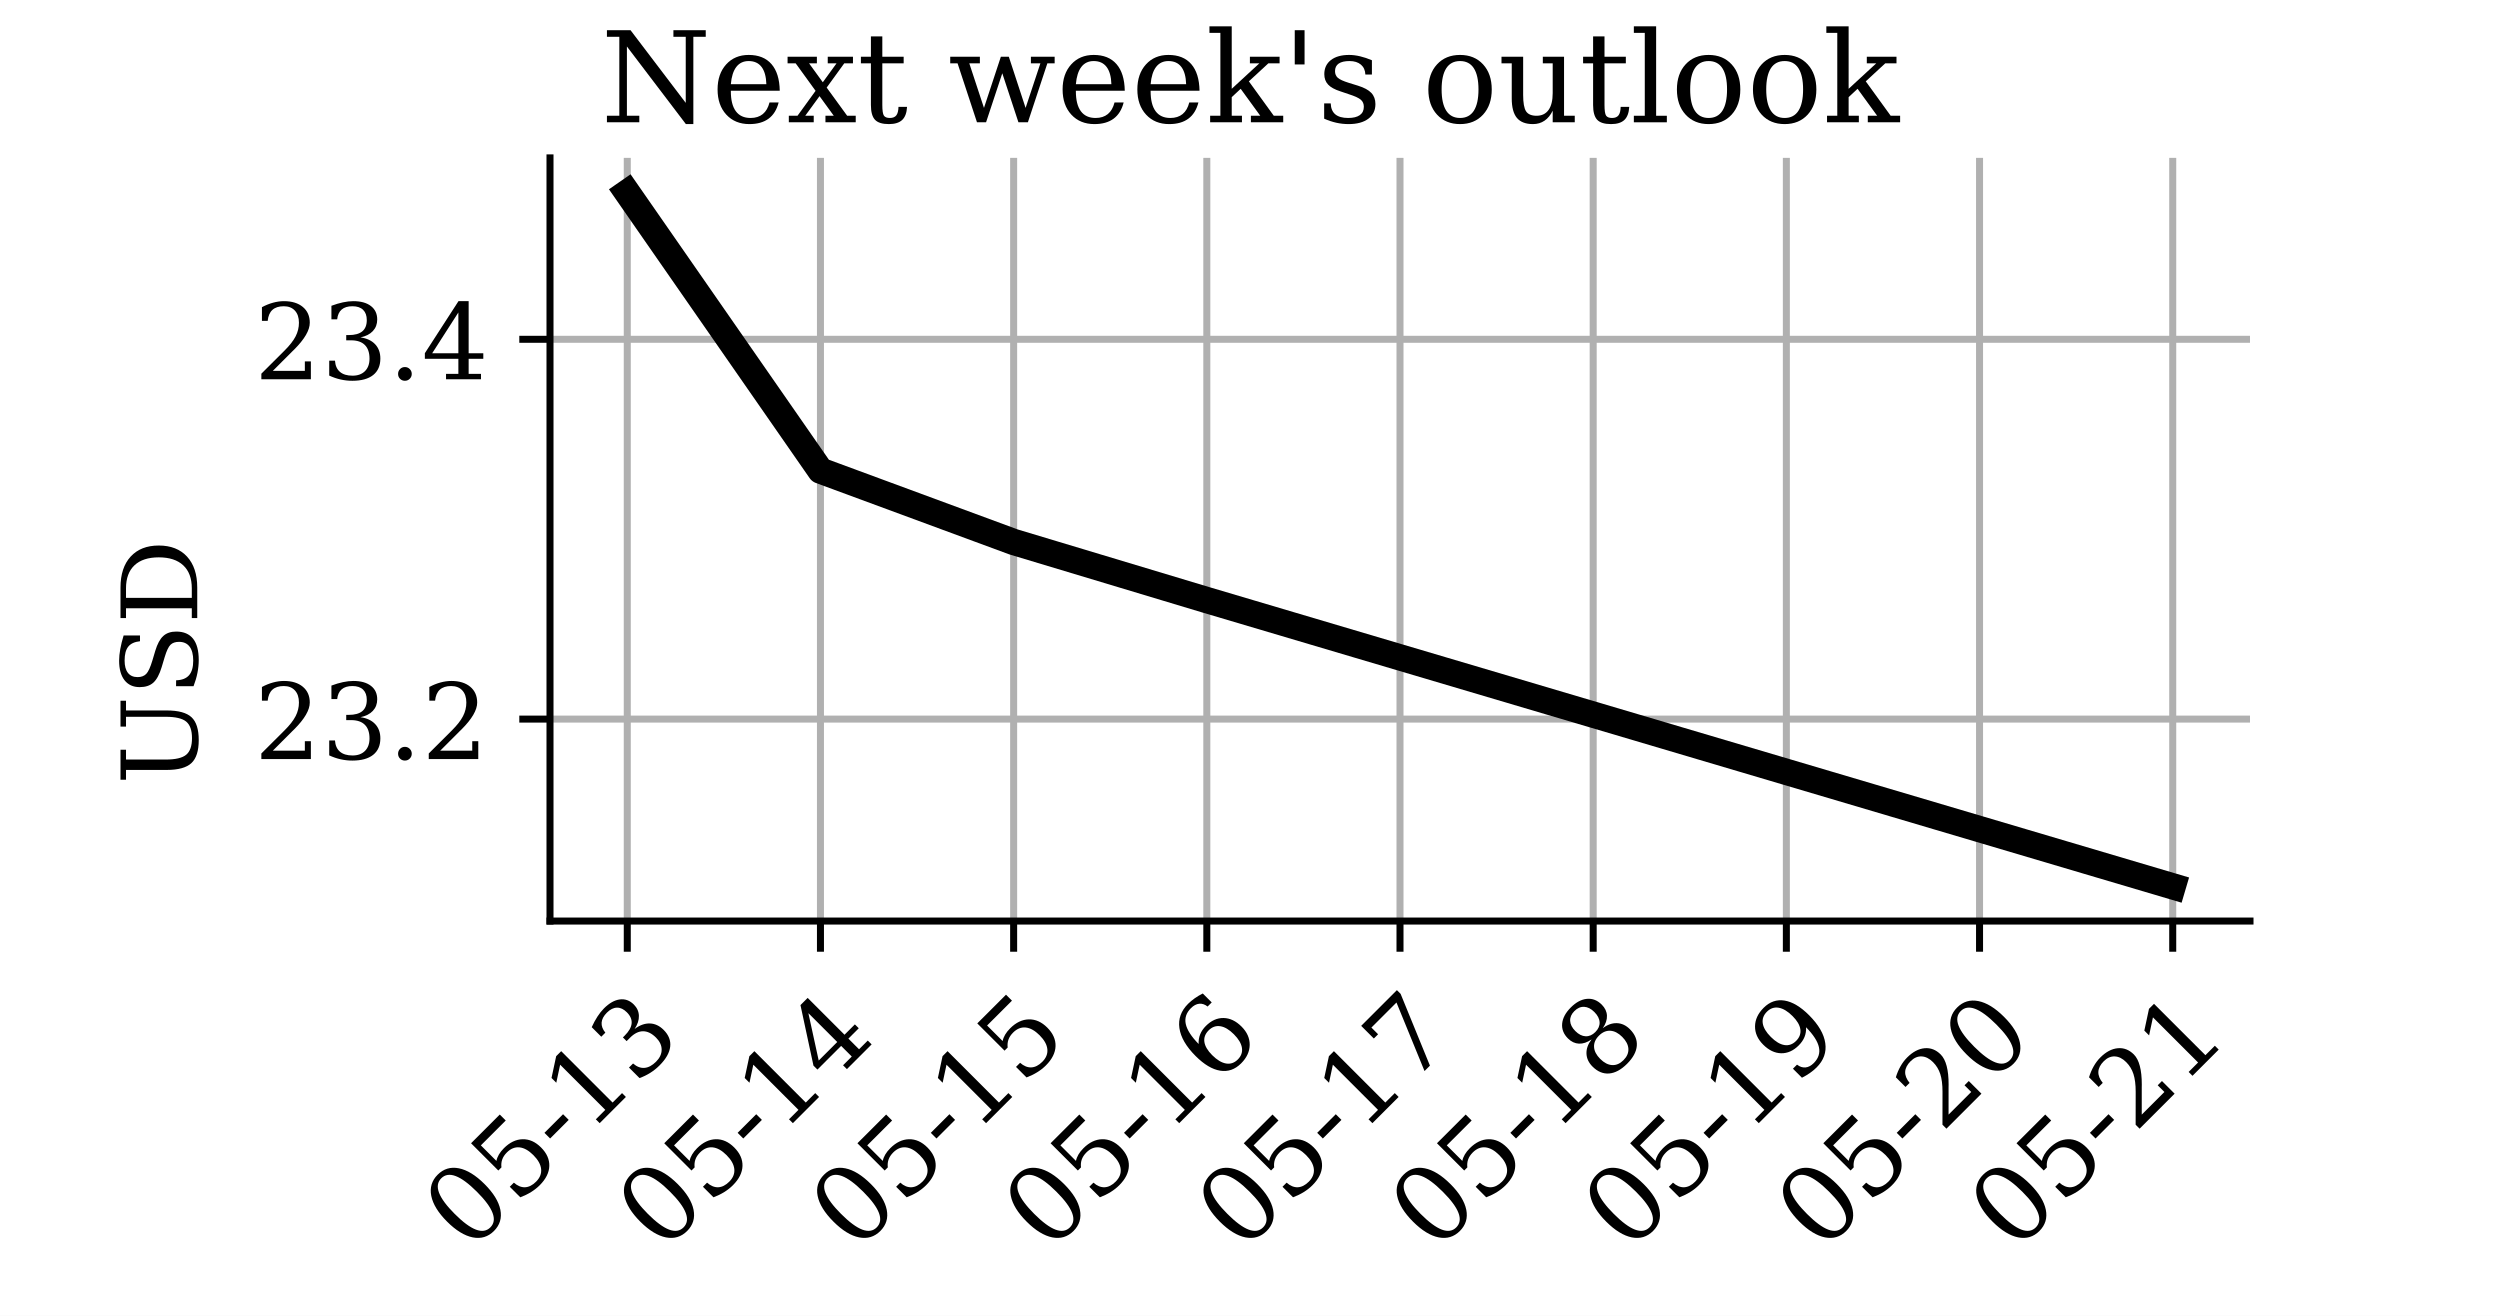
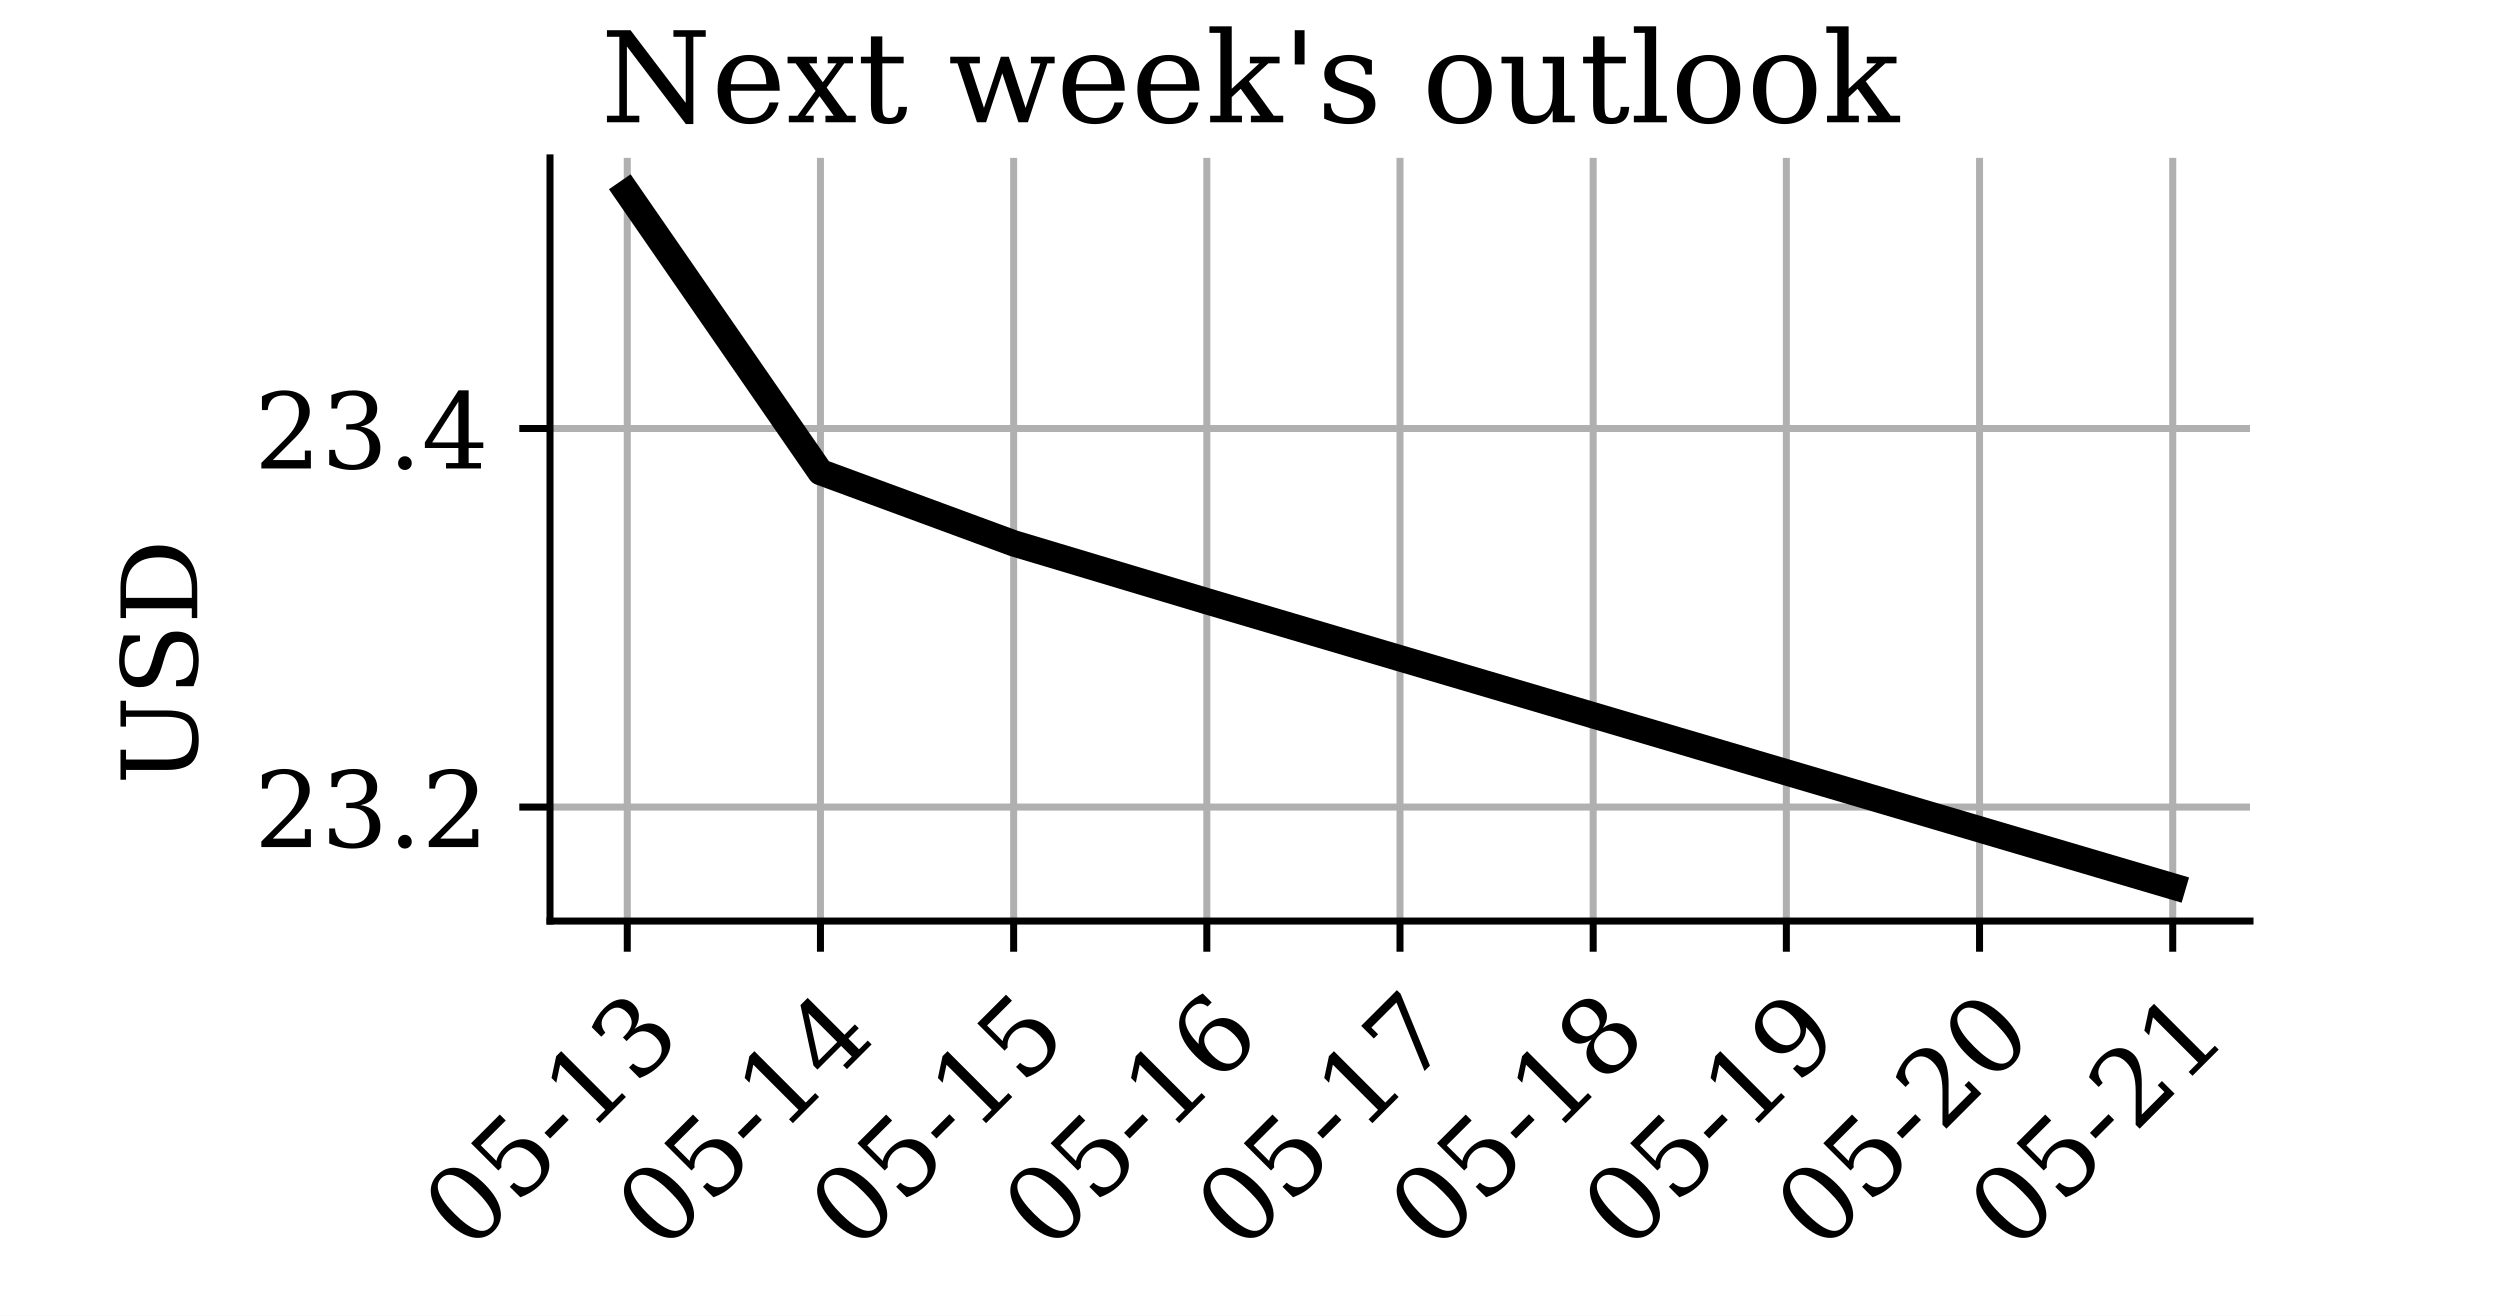
<svg xmlns="http://www.w3.org/2000/svg" xmlns:xlink="http://www.w3.org/1999/xlink" height="150pt" version="1.1" viewBox="0 0 285 150" width="285pt">
  <defs>
    <style type="text/css">
*{stroke-linecap:butt;stroke-linejoin:round;}
  </style>
  </defs>
  <g id="figure_1">
    <g id="patch_1">
      <path d="M 0 150  L 285 150  L 285 0  L 0 0  z " style="fill:#ffffff;" />
    </g>
    <g id="axes_1">
      <g id="patch_2">
        <path d="M 62.7 105  L 256.5 105  L 256.5 18  L 62.7 18  z " style="fill:#ffffff;" />
      </g>
      <g id="matplotlib.axis_1">
        <g id="xtick_1">
          <g id="line2d_1">
-             <path clip-path="url(#p303aa4984e)" d="M 71.509 105  L 71.509 18  " style="fill:none;stroke:#b0b0b0;stroke-linecap:square;stroke-width:0.8;" />
+             <path clip-path="url(#p6664f62a9e)" d="M 71.509 105  L 71.509 18  " style="fill:none;stroke:#b0b0b0;stroke-linecap:square;stroke-width:0.8;" />
          </g>
          <g id="line2d_2">
            <defs>
-               <path d="M 0 0  L 0 3.5  " id="m096591fa03" style="stroke:#000000;stroke-width:0.8;" />
-             </defs>
-             <g>
-               <use style="stroke:#000000;stroke-width:0.8;" x="71.509" xlink:href="#m096591fa03" y="105" />
+               <path d="M 0 0  L 0 3.5  " id="m0c0ddf86a3" style="stroke:#000000;stroke-width:0.8;" />
+             </defs>
+             <g>
+               <use style="stroke:#000000;stroke-width:0.8;" x="71.509" xlink:href="#m0c0ddf86a3" y="105" />
            </g>
          </g>
          <g id="text_1">
            <defs>
              <path d="M 31.781 3.422  Q 39.266 3.422 42.969 11.625  Q 46.688 19.828 46.688 36.375  Q 46.688 52.984 42.969 61.188  Q 39.266 69.391 31.781 69.391  Q 24.312 69.391 20.594 61.188  Q 16.891 52.984 16.891 36.375  Q 16.891 19.828 20.594 11.625  Q 24.312 3.422 31.781 3.422  z M 31.781 -1.422  Q 19.922 -1.422 13.25 8.531  Q 6.594 18.5 6.594 36.375  Q 6.594 54.297 13.25 64.25  Q 19.922 74.219 31.781 74.219  Q 43.703 74.219 50.344 64.25  Q 56.984 54.297 56.984 36.375  Q 56.984 18.5 50.344 8.531  Q 43.703 -1.422 31.781 -1.422  z " id="DejaVuSerif-48" />
              <path d="M 50.297 72.906  L 50.297 64.891  L 16.891 64.891  L 16.891 44  Q 19.438 45.75 22.828 46.625  Q 26.219 47.516 30.422 47.516  Q 42.234 47.516 49.062 40.969  Q 55.906 34.422 55.906 23.094  Q 55.906 11.531 49 5.047  Q 42.094 -1.422 29.594 -1.422  Q 24.562 -1.422 19.281 -0.188  Q 14.016 1.031 8.5 3.516  L 8.5 17.672  L 14.016 17.672  Q 14.453 10.75 18.422 7.078  Q 22.406 3.422 29.594 3.422  Q 37.312 3.422 41.453 8.5  Q 45.609 13.578 45.609 23.094  Q 45.609 32.562 41.484 37.609  Q 37.359 42.672 29.594 42.672  Q 25.203 42.672 21.844 41.109  Q 18.5 39.547 15.922 36.281  L 11.719 36.281  L 11.719 72.906  z " id="DejaVuSerif-53" />
              <path d="M 4.391 30.609  L 29.391 30.609  L 29.391 23  L 4.391 23  z " id="DejaVuSerif-45" />
              <path d="M 14.203 0  L 14.203 5.172  L 26.906 5.172  L 26.906 65.828  L 12.203 56.297  L 12.203 62.703  L 29.984 74.219  L 36.719 74.219  L 36.719 5.172  L 49.422 5.172  L 49.422 0  z " id="DejaVuSerif-49" />
              <path d="M 9.719 69.828  Q 15.438 71.969 20.672 73.094  Q 25.922 74.219 30.516 74.219  Q 41.219 74.219 47.219 69.594  Q 53.219 64.984 53.219 56.781  Q 53.219 50.203 49.062 45.781  Q 44.922 41.359 37.312 39.797  Q 46.297 38.531 51.25 33.281  Q 56.203 28.031 56.203 19.672  Q 56.203 9.469 49.344 4.016  Q 42.484 -1.422 29.594 -1.422  Q 23.875 -1.422 18.422 -0.188  Q 12.984 1.031 7.625 3.516  L 7.625 17.672  L 13.094 17.672  Q 13.578 10.641 17.828 7.031  Q 22.078 3.422 29.781 3.422  Q 37.25 3.422 41.578 7.734  Q 45.906 12.062 45.906 19.578  Q 45.906 28.172 41.453 32.594  Q 37.016 37.016 28.422 37.016  L 23.781 37.016  L 23.781 42  L 26.219 42  Q 34.766 42 39.031 45.531  Q 43.312 49.078 43.312 56.203  Q 43.312 62.594 39.797 65.984  Q 36.281 69.391 29.688 69.391  Q 23.094 69.391 19.453 66.266  Q 15.828 63.141 15.188 56.984  L 9.719 56.984  z " id="DejaVuSerif-51" />
            </defs>
            <g transform="translate(53.49378 142.9103)rotate(-45)scale(0.12 -0.12)">
              <use xlink:href="#DejaVuSerif-48" />
              <use x="63.623" xlink:href="#DejaVuSerif-53" />
              <use x="127.246" xlink:href="#DejaVuSerif-45" />
              <use x="161.035" xlink:href="#DejaVuSerif-49" />
              <use x="224.658" xlink:href="#DejaVuSerif-51" />
            </g>
          </g>
        </g>
        <g id="xtick_2">
          <g id="line2d_3">
-             <path clip-path="url(#p303aa4984e)" d="M 93.532 105  L 93.532 18  " style="fill:none;stroke:#b0b0b0;stroke-linecap:square;stroke-width:0.8;" />
+             <path clip-path="url(#p6664f62a9e)" d="M 93.532 105  L 93.532 18  " style="fill:none;stroke:#b0b0b0;stroke-linecap:square;stroke-width:0.8;" />
          </g>
          <g id="line2d_4">
            <g>
-               <use style="stroke:#000000;stroke-width:0.8;" x="93.532" xlink:href="#m096591fa03" y="105" />
+               <use style="stroke:#000000;stroke-width:0.8;" x="93.532" xlink:href="#m0c0ddf86a3" y="105" />
            </g>
          </g>
          <g id="text_2">
            <defs>
              <path d="M 34.906 24.703  L 34.906 63.484  L 10.016 24.703  z M 56.391 0  L 23.188 0  L 23.188 5.172  L 34.906 5.172  L 34.906 19.484  L 3.078 19.484  L 3.078 24.812  L 35.016 74.219  L 44.672 74.219  L 44.672 24.703  L 58.594 24.703  L 58.594 19.484  L 44.672 19.484  L 44.672 5.172  L 56.391 5.172  z " id="DejaVuSerif-52" />
            </defs>
            <g transform="translate(75.5165 142.9103)rotate(-45)scale(0.12 -0.12)">
              <use xlink:href="#DejaVuSerif-48" />
              <use x="63.623" xlink:href="#DejaVuSerif-53" />
              <use x="127.246" xlink:href="#DejaVuSerif-45" />
              <use x="161.035" xlink:href="#DejaVuSerif-49" />
              <use x="224.658" xlink:href="#DejaVuSerif-52" />
            </g>
          </g>
        </g>
        <g id="xtick_3">
          <g id="line2d_5">
-             <path clip-path="url(#p303aa4984e)" d="M 115.555 105  L 115.555 18  " style="fill:none;stroke:#b0b0b0;stroke-linecap:square;stroke-width:0.8;" />
+             <path clip-path="url(#p6664f62a9e)" d="M 115.555 105  L 115.555 18  " style="fill:none;stroke:#b0b0b0;stroke-linecap:square;stroke-width:0.8;" />
          </g>
          <g id="line2d_6">
            <g>
-               <use style="stroke:#000000;stroke-width:0.8;" x="115.555" xlink:href="#m096591fa03" y="105" />
+               <use style="stroke:#000000;stroke-width:0.8;" x="115.555" xlink:href="#m0c0ddf86a3" y="105" />
            </g>
          </g>
          <g id="text_3">
            <g transform="translate(97.53923 142.9103)rotate(-45)scale(0.12 -0.12)">
              <use xlink:href="#DejaVuSerif-48" />
              <use x="63.623" xlink:href="#DejaVuSerif-53" />
              <use x="127.246" xlink:href="#DejaVuSerif-45" />
              <use x="161.035" xlink:href="#DejaVuSerif-49" />
              <use x="224.658" xlink:href="#DejaVuSerif-53" />
            </g>
          </g>
        </g>
        <g id="xtick_4">
          <g id="line2d_7">
-             <path clip-path="url(#p303aa4984e)" d="M 137.577 105  L 137.577 18  " style="fill:none;stroke:#b0b0b0;stroke-linecap:square;stroke-width:0.8;" />
+             <path clip-path="url(#p6664f62a9e)" d="M 137.577 105  L 137.577 18  " style="fill:none;stroke:#b0b0b0;stroke-linecap:square;stroke-width:0.8;" />
          </g>
          <g id="line2d_8">
            <g>
-               <use style="stroke:#000000;stroke-width:0.8;" x="137.577" xlink:href="#m096591fa03" y="105" />
+               <use style="stroke:#000000;stroke-width:0.8;" x="137.577" xlink:href="#m0c0ddf86a3" y="105" />
            </g>
          </g>
          <g id="text_4">
            <defs>
              <path d="M 32.719 3.422  Q 39.594 3.422 43.297 8.469  Q 47.016 13.531 47.016 23  Q 47.016 32.469 43.297 37.516  Q 39.594 42.578 32.719 42.578  Q 25.734 42.578 22.062 37.688  Q 18.406 32.812 18.406 23.578  Q 18.406 13.875 22.109 8.641  Q 25.828 3.422 32.719 3.422  z M 16.797 40.141  Q 20.125 43.797 24.312 45.594  Q 28.516 47.406 33.797 47.406  Q 44.672 47.406 51 40.859  Q 57.328 34.328 57.328 23  Q 57.328 11.922 50.516 5.25  Q 43.703 -1.422 32.328 -1.422  Q 19.969 -1.422 13.328 7.781  Q 6.688 17 6.688 34.078  Q 6.688 53.219 14.547 63.719  Q 22.406 74.219 36.719 74.219  Q 40.578 74.219 44.828 73.484  Q 49.078 72.75 53.516 71.297  L 53.516 59.281  L 48 59.281  Q 47.406 64.203 44.234 66.797  Q 41.062 69.391 35.688 69.391  Q 26.219 69.391 21.578 62.203  Q 16.938 55.031 16.797 40.141  z " id="DejaVuSerif-54" />
            </defs>
            <g transform="translate(119.562 142.9103)rotate(-45)scale(0.12 -0.12)">
              <use xlink:href="#DejaVuSerif-48" />
              <use x="63.623" xlink:href="#DejaVuSerif-53" />
              <use x="127.246" xlink:href="#DejaVuSerif-45" />
              <use x="161.035" xlink:href="#DejaVuSerif-49" />
              <use x="224.658" xlink:href="#DejaVuSerif-54" />
            </g>
          </g>
        </g>
        <g id="xtick_5">
          <g id="line2d_9">
-             <path clip-path="url(#p303aa4984e)" d="M 159.6 105  L 159.6 18  " style="fill:none;stroke:#b0b0b0;stroke-linecap:square;stroke-width:0.8;" />
+             <path clip-path="url(#p6664f62a9e)" d="M 159.6 105  L 159.6 18  " style="fill:none;stroke:#b0b0b0;stroke-linecap:square;stroke-width:0.8;" />
          </g>
          <g id="line2d_10">
            <g>
-               <use style="stroke:#000000;stroke-width:0.8;" x="159.6" xlink:href="#m096591fa03" y="105" />
+               <use style="stroke:#000000;stroke-width:0.8;" x="159.6" xlink:href="#m0c0ddf86a3" y="105" />
            </g>
          </g>
          <g id="text_5">
            <defs>
              <path d="M 56.391 67.922  L 27.875 0  L 20.609 0  L 47.797 64.891  L 14.109 64.891  L 14.109 55.906  L 8.406 55.906  L 8.406 72.906  L 56.391 72.906  z " id="DejaVuSerif-55" />
            </defs>
            <g transform="translate(141.5847 142.9103)rotate(-45)scale(0.12 -0.12)">
              <use xlink:href="#DejaVuSerif-48" />
              <use x="63.623" xlink:href="#DejaVuSerif-53" />
              <use x="127.246" xlink:href="#DejaVuSerif-45" />
              <use x="161.035" xlink:href="#DejaVuSerif-49" />
              <use x="224.658" xlink:href="#DejaVuSerif-55" />
            </g>
          </g>
        </g>
        <g id="xtick_6">
          <g id="line2d_11">
-             <path clip-path="url(#p303aa4984e)" d="M 181.623 105  L 181.623 18  " style="fill:none;stroke:#b0b0b0;stroke-linecap:square;stroke-width:0.8;" />
+             <path clip-path="url(#p6664f62a9e)" d="M 181.623 105  L 181.623 18  " style="fill:none;stroke:#b0b0b0;stroke-linecap:square;stroke-width:0.8;" />
          </g>
          <g id="line2d_12">
            <g>
-               <use style="stroke:#000000;stroke-width:0.8;" x="181.623" xlink:href="#m096591fa03" y="105" />
+               <use style="stroke:#000000;stroke-width:0.8;" x="181.623" xlink:href="#m0c0ddf86a3" y="105" />
            </g>
          </g>
          <g id="text_6">
            <defs>
              <path d="M 46.578 19.922  Q 46.578 27.734 42.688 32.047  Q 38.812 36.375 31.781 36.375  Q 24.75 36.375 20.875 32.047  Q 17 27.734 17 19.922  Q 17 12.062 20.875 7.734  Q 24.75 3.422 31.781 3.422  Q 38.812 3.422 42.688 7.734  Q 46.578 12.062 46.578 19.922  z M 44.578 55.328  Q 44.578 61.969 41.203 65.672  Q 37.844 69.391 31.781 69.391  Q 25.781 69.391 22.391 65.672  Q 19 61.969 19 55.328  Q 19 48.641 22.391 44.922  Q 25.781 41.219 31.781 41.219  Q 37.844 41.219 41.203 44.922  Q 44.578 48.641 44.578 55.328  z M 39.312 38.812  Q 47.609 37.703 52.25 32.688  Q 56.891 27.688 56.891 19.922  Q 56.891 9.672 50.391 4.125  Q 43.891 -1.422 31.781 -1.422  Q 19.734 -1.422 13.203 4.125  Q 6.688 9.672 6.688 19.922  Q 6.688 27.688 11.328 32.688  Q 15.969 37.703 24.312 38.812  Q 16.938 40.141 13 44.406  Q 9.078 48.688 9.078 55.328  Q 9.078 64.109 15.125 69.156  Q 21.188 74.219 31.781 74.219  Q 42.391 74.219 48.438 69.156  Q 54.5 64.109 54.5 55.328  Q 54.5 48.688 50.562 44.406  Q 46.625 40.141 39.312 38.812  z " id="DejaVuSerif-56" />
            </defs>
            <g transform="translate(163.6074 142.9103)rotate(-45)scale(0.12 -0.12)">
              <use xlink:href="#DejaVuSerif-48" />
              <use x="63.623" xlink:href="#DejaVuSerif-53" />
              <use x="127.246" xlink:href="#DejaVuSerif-45" />
              <use x="161.035" xlink:href="#DejaVuSerif-49" />
              <use x="224.658" xlink:href="#DejaVuSerif-56" />
            </g>
          </g>
        </g>
        <g id="xtick_7">
          <g id="line2d_13">
-             <path clip-path="url(#p303aa4984e)" d="M 203.645 105  L 203.645 18  " style="fill:none;stroke:#b0b0b0;stroke-linecap:square;stroke-width:0.8;" />
+             <path clip-path="url(#p6664f62a9e)" d="M 203.645 105  L 203.645 18  " style="fill:none;stroke:#b0b0b0;stroke-linecap:square;stroke-width:0.8;" />
          </g>
          <g id="line2d_14">
            <g>
-               <use style="stroke:#000000;stroke-width:0.8;" x="203.645" xlink:href="#m096591fa03" y="105" />
+               <use style="stroke:#000000;stroke-width:0.8;" x="203.645" xlink:href="#m0c0ddf86a3" y="105" />
            </g>
          </g>
          <g id="text_7">
            <defs>
              <path d="M 46.781 32.672  Q 43.5 29 39.25 27.188  Q 35.016 25.391 29.688 25.391  Q 18.844 25.391 12.562 31.938  Q 6.297 38.484 6.297 49.812  Q 6.297 60.891 13.109 67.547  Q 19.922 74.219 31.297 74.219  Q 43.656 74.219 50.266 65.016  Q 56.891 55.812 56.891 38.719  Q 56.891 19.578 49.016 9.078  Q 41.156 -1.422 26.906 -1.422  Q 23.047 -1.422 18.797 -0.688  Q 14.547 0.047 10.109 1.516  L 10.109 13.625  L 15.578 13.625  Q 16.219 8.688 19.391 6.047  Q 22.562 3.422 27.875 3.422  Q 37.359 3.422 41.984 10.562  Q 46.625 17.719 46.781 32.672  z M 30.906 69.391  Q 23.969 69.391 20.281 64.328  Q 16.609 59.281 16.609 49.812  Q 16.609 40.328 20.281 35.25  Q 23.969 30.172 30.906 30.172  Q 37.844 30.172 41.531 35.078  Q 45.219 39.984 45.219 49.219  Q 45.219 58.938 41.5 64.156  Q 37.797 69.391 30.906 69.391  z " id="DejaVuSerif-57" />
            </defs>
            <g transform="translate(185.6301 142.9103)rotate(-45)scale(0.12 -0.12)">
              <use xlink:href="#DejaVuSerif-48" />
              <use x="63.623" xlink:href="#DejaVuSerif-53" />
              <use x="127.246" xlink:href="#DejaVuSerif-45" />
              <use x="161.035" xlink:href="#DejaVuSerif-49" />
              <use x="224.658" xlink:href="#DejaVuSerif-57" />
            </g>
          </g>
        </g>
        <g id="xtick_8">
          <g id="line2d_15">
-             <path clip-path="url(#p303aa4984e)" d="M 225.668 105  L 225.668 18  " style="fill:none;stroke:#b0b0b0;stroke-linecap:square;stroke-width:0.8;" />
+             <path clip-path="url(#p6664f62a9e)" d="M 225.668 105  L 225.668 18  " style="fill:none;stroke:#b0b0b0;stroke-linecap:square;stroke-width:0.8;" />
          </g>
          <g id="line2d_16">
            <g>
-               <use style="stroke:#000000;stroke-width:0.8;" x="225.668" xlink:href="#m096591fa03" y="105" />
+               <use style="stroke:#000000;stroke-width:0.8;" x="225.668" xlink:href="#m0c0ddf86a3" y="105" />
            </g>
          </g>
          <g id="text_8">
            <defs>
              <path d="M 12.797 55.516  L 7.328 55.516  L 7.328 68.5  Q 12.547 71.297 17.844 72.75  Q 23.141 74.219 28.219 74.219  Q 39.594 74.219 46.188 68.703  Q 52.781 63.188 52.781 53.719  Q 52.781 43.016 37.844 28.125  Q 36.672 27 36.078 26.422  L 17.672 8.016  L 48.094 8.016  L 48.094 17  L 53.812 17  L 53.812 0  L 6.781 0  L 6.781 5.328  L 28.906 27.391  Q 36.234 34.719 39.359 40.844  Q 42.484 46.969 42.484 53.719  Q 42.484 61.078 38.641 65.234  Q 34.812 69.391 28.078 69.391  Q 21.094 69.391 17.281 65.922  Q 13.484 62.453 12.797 55.516  z " id="DejaVuSerif-50" />
            </defs>
            <g transform="translate(207.6529 142.9103)rotate(-45)scale(0.12 -0.12)">
              <use xlink:href="#DejaVuSerif-48" />
              <use x="63.623" xlink:href="#DejaVuSerif-53" />
              <use x="127.246" xlink:href="#DejaVuSerif-45" />
              <use x="161.035" xlink:href="#DejaVuSerif-50" />
              <use x="224.658" xlink:href="#DejaVuSerif-48" />
            </g>
          </g>
        </g>
        <g id="xtick_9">
          <g id="line2d_17">
-             <path clip-path="url(#p303aa4984e)" d="M 247.691 105  L 247.691 18  " style="fill:none;stroke:#b0b0b0;stroke-linecap:square;stroke-width:0.8;" />
+             <path clip-path="url(#p6664f62a9e)" d="M 247.691 105  L 247.691 18  " style="fill:none;stroke:#b0b0b0;stroke-linecap:square;stroke-width:0.8;" />
          </g>
          <g id="line2d_18">
            <g>
-               <use style="stroke:#000000;stroke-width:0.8;" x="247.691" xlink:href="#m096591fa03" y="105" />
+               <use style="stroke:#000000;stroke-width:0.8;" x="247.691" xlink:href="#m0c0ddf86a3" y="105" />
            </g>
          </g>
          <g id="text_9">
            <g transform="translate(229.6756 142.9103)rotate(-45)scale(0.12 -0.12)">
              <use xlink:href="#DejaVuSerif-48" />
              <use x="63.623" xlink:href="#DejaVuSerif-53" />
              <use x="127.246" xlink:href="#DejaVuSerif-45" />
              <use x="161.035" xlink:href="#DejaVuSerif-50" />
              <use x="224.658" xlink:href="#DejaVuSerif-49" />
            </g>
          </g>
        </g>
      </g>
      <g id="matplotlib.axis_2">
        <g id="ytick_1">
          <g id="line2d_19">
-             <path clip-path="url(#p303aa4984e)" d="M 62.7 81.976  L 256.5 81.976  " style="fill:none;stroke:#b0b0b0;stroke-linecap:square;stroke-width:0.8;" />
+             <path clip-path="url(#p6664f62a9e)" d="M 62.7 92.006  L 256.5 92.006  " style="fill:none;stroke:#b0b0b0;stroke-linecap:square;stroke-width:0.8;" />
          </g>
          <g id="line2d_20">
            <defs>
-               <path d="M 0 0  L -3.5 0  " id="meea1cb1387" style="stroke:#000000;stroke-width:0.8;" />
-             </defs>
-             <g>
-               <use style="stroke:#000000;stroke-width:0.8;" x="62.7" xlink:href="#meea1cb1387" y="81.976" />
+               <path d="M 0 0  L -3.5 0  " id="m2d6269c0d4" style="stroke:#000000;stroke-width:0.8;" />
+             </defs>
+             <g>
+               <use style="stroke:#000000;stroke-width:0.8;" x="62.7" xlink:href="#m2d6269c0d4" y="92.006" />
            </g>
          </g>
          <g id="text_10">
            <defs>
              <path d="M 9.422 5.078  Q 9.422 7.812 11.281 9.719  Q 13.141 11.625 15.922 11.625  Q 18.609 11.625 20.5 9.719  Q 22.406 7.812 22.406 5.078  Q 22.406 2.391 20.5 0.484  Q 18.609 -1.422 15.922 -1.422  Q 13.141 -1.422 11.281 0.453  Q 9.422 2.344 9.422 5.078  z " id="DejaVuSerif-46" />
            </defs>
-             <g transform="translate(28.98125 86.53527)scale(0.12 -0.12)">
+             <g transform="translate(28.98125 96.56508)scale(0.12 -0.12)">
              <use xlink:href="#DejaVuSerif-50" />
              <use x="63.623" xlink:href="#DejaVuSerif-51" />
              <use x="127.246" xlink:href="#DejaVuSerif-46" />
              <use x="159.033" xlink:href="#DejaVuSerif-50" />
            </g>
          </g>
        </g>
        <g id="ytick_2">
          <g id="line2d_21">
-             <path clip-path="url(#p303aa4984e)" d="M 62.7 38.68  L 256.5 38.68  " style="fill:none;stroke:#b0b0b0;stroke-linecap:square;stroke-width:0.8;" />
+             <path clip-path="url(#p6664f62a9e)" d="M 62.7 48.849  L 256.5 48.849  " style="fill:none;stroke:#b0b0b0;stroke-linecap:square;stroke-width:0.8;" />
          </g>
          <g id="line2d_22">
            <g>
-               <use style="stroke:#000000;stroke-width:0.8;" x="62.7" xlink:href="#meea1cb1387" y="38.68" />
+               <use style="stroke:#000000;stroke-width:0.8;" x="62.7" xlink:href="#m2d6269c0d4" y="48.849" />
            </g>
          </g>
          <g id="text_11">
-             <g transform="translate(28.98125 43.23863)scale(0.12 -0.12)">
+             <g transform="translate(28.98125 53.40767)scale(0.12 -0.12)">
              <use xlink:href="#DejaVuSerif-50" />
              <use x="63.623" xlink:href="#DejaVuSerif-51" />
              <use x="127.246" xlink:href="#DejaVuSerif-46" />
              <use x="159.033" xlink:href="#DejaVuSerif-52" />
            </g>
          </g>
        </g>
        <g id="text_12">
          <defs>
            <path d="M 14.016 67.672  L 4.688 67.672  L 4.688 72.906  L 33.203 72.906  L 33.203 67.672  L 23.875 67.672  L 23.875 29.984  Q 23.875 16.016 28.438 10.5  Q 33.016 4.984 44.188 4.984  Q 55.375 4.984 59.938 10.5  Q 64.5 16.016 64.5 29.984  L 64.5 67.672  L 55.172 67.672  L 55.172 72.906  L 79.781 72.906  L 79.781 67.672  L 70.516 67.672  L 70.516 29  Q 70.516 12.359 64.109 5.469  Q 57.719 -1.422 42.391 -1.422  Q 27.047 -1.422 20.531 5.516  Q 14.016 12.453 14.016 29  z " id="DejaVuSerif-85" />
            <path d="M 9.281 3.516  L 9.281 20.125  L 14.891 20.062  Q 15.141 11.766 19.703 7.781  Q 24.266 3.812 33.594 3.812  Q 42.281 3.812 46.844 7.25  Q 51.422 10.688 51.422 17.281  Q 51.422 22.562 48.656 25.391  Q 45.906 28.219 37.016 30.906  L 27.391 33.797  Q 16.938 36.969 12.672 41.703  Q 8.406 46.438 8.406 54.688  Q 8.406 63.969 14.984 69.094  Q 21.578 74.219 33.5 74.219  Q 38.578 74.219 44.625 73.109  Q 50.688 72.016 57.516 69.922  L 57.516 54.391  L 52 54.391  Q 51.172 62.109 46.844 65.547  Q 42.531 69 33.688 69  Q 25.984 69 21.953 65.844  Q 17.922 62.703 17.922 56.688  Q 17.922 51.469 20.938 48.484  Q 23.969 45.516 33.797 42.578  L 42.828 39.891  Q 52.734 36.922 56.953 32.297  Q 61.188 27.688 61.188 19.922  Q 61.188 9.328 54.391 3.953  Q 47.609 -1.422 34.188 -1.422  Q 28.172 -1.422 21.938 -0.188  Q 15.719 1.031 9.281 3.516  z " id="DejaVuSerif-83" />
            <path d="M 24.703 5.172  L 33.797 5.172  Q 48 5.172 55.594 13.281  Q 63.188 21.391 63.188 36.531  Q 63.188 51.656 55.609 59.656  Q 48.047 67.672 33.797 67.672  L 24.703 67.672  z M 5.516 0  L 5.516 5.172  L 14.797 5.172  L 14.797 67.672  L 5.516 67.672  L 5.516 72.906  L 34.516 72.906  Q 53.375 72.906 63.891 63.281  Q 74.422 53.656 74.422 36.531  Q 74.422 19.344 63.875 9.672  Q 53.328 0 34.516 0  z " id="DejaVuSerif-68" />
          </defs>
          <g transform="translate(22.48562 89.45437)rotate(-90)scale(0.12 -0.12)">
            <use xlink:href="#DejaVuSerif-85" />
            <use x="84.277" xlink:href="#DejaVuSerif-83" />
            <use x="152.783" xlink:href="#DejaVuSerif-68" />
          </g>
        </g>
      </g>
      <g id="line2d_23">
-         <path clip-path="url(#p303aa4984e)" d="M 71.509 21.955  L 93.532 53.653  L 115.555 61.784  L 137.577 68.412  L 159.6 74.944  L 181.623 81.47  L 203.645 87.995  L 225.668 94.52  L 247.691 101.045  " style="fill:none;stroke:#000000;stroke-linecap:square;stroke-width:3;" />
+         <path clip-path="url(#p6664f62a9e)" d="M 71.509 21.955  L 93.532 53.823  L 115.555 61.939  L 137.577 68.542  L 159.6 75.047  L 181.623 81.547  L 203.645 88.047  L 225.668 94.546  L 247.691 101.045  " style="fill:none;stroke:#000000;stroke-linecap:square;stroke-width:3;" />
      </g>
      <g id="patch_3">
        <path d="M 62.7 105  L 62.7 18  " style="fill:none;stroke:#000000;stroke-linecap:square;stroke-linejoin:miter;stroke-width:0.8;" />
      </g>
      <g id="patch_4">
        <path d="M 62.7 105  L 256.5 105  " style="fill:none;stroke:#000000;stroke-linecap:square;stroke-linejoin:miter;stroke-width:0.8;" />
      </g>
    </g>
    <g id="text_13">
      <defs>
        <path d="M 4.891 0  L 4.891 5.172  L 14.703 5.172  L 14.703 67.672  L 4.891 67.672  L 4.891 72.906  L 23.578 72.906  L 67.281 15.375  L 67.281 67.672  L 57.516 67.672  L 57.516 72.906  L 83.109 72.906  L 83.109 67.672  L 73.297 67.672  L 73.297 -1.422  L 67.391 -1.422  L 20.703 60.016  L 20.703 5.172  L 30.516 5.172  L 30.516 0  z " id="DejaVuSerif-78" />
        <path d="M 54.203 25  L 15.484 25  L 15.484 24.609  Q 15.484 14.109 19.438 8.766  Q 23.391 3.422 31.109 3.422  Q 37.016 3.422 40.797 6.516  Q 44.578 9.625 46.094 15.719  L 53.328 15.719  Q 51.172 7.172 45.375 2.875  Q 39.594 -1.422 30.172 -1.422  Q 18.797 -1.422 11.891 6.078  Q 4.984 13.578 4.984 25.984  Q 4.984 38.281 11.766 45.797  Q 18.562 53.328 29.594 53.328  Q 41.359 53.328 47.656 46.062  Q 53.953 38.812 54.203 25  z M 43.609 30.172  Q 43.312 39.266 39.766 43.875  Q 36.234 48.484 29.594 48.484  Q 23.391 48.484 19.828 43.844  Q 16.266 39.203 15.484 30.172  z " id="DejaVuSerif-101" />
        <path d="M 29.109 31.688  L 39.984 46.688  L 33.016 46.688  L 33.016 51.906  L 52.984 51.906  L 52.984 46.688  L 46.094 46.688  L 32.172 27.484  L 48.391 5.172  L 55.172 5.172  L 55.172 0  L 31.203 0  L 31.203 5.172  L 37.797 5.172  L 26.516 20.703  L 15.188 5.172  L 21.922 5.172  L 21.922 0  L 2.203 0  L 2.203 5.172  L 9.078 5.172  L 23.391 24.906  L 7.625 46.688  L 1.219 46.688  L 1.219 51.906  L 24.422 51.906  L 24.422 46.688  L 18.219 46.688  z " id="DejaVuSerif-120" />
        <path d="M 10.797 46.688  L 2.875 46.688  L 2.875 51.906  L 10.797 51.906  L 10.797 68.016  L 19.828 68.016  L 19.828 51.906  L 36.719 51.906  L 36.719 46.688  L 19.828 46.688  L 19.828 13.719  Q 19.828 7.125 21.094 5.266  Q 22.359 3.422 25.781 3.422  Q 29.297 3.422 30.906 5.484  Q 32.516 7.562 32.625 12.203  L 39.406 12.203  Q 39.016 5.125 35.547 1.844  Q 32.078 -1.422 25 -1.422  Q 17.234 -1.422 14.016 2.016  Q 10.797 5.469 10.797 13.719  z " id="DejaVuSerif-116" />
        <path id="DejaVuSerif-32" />
        <path d="M 48 51.906  L 61.281 11.375  L 73 46.688  L 65.484 46.688  L 65.484 51.906  L 84.281 51.906  L 84.281 46.688  L 78.516 46.688  L 63.094 0  L 55.609 0  L 42.828 38.812  L 29.984 0  L 22.797 0  L 7.422 46.688  L 1.609 46.688  L 1.609 51.906  L 25.094 51.906  L 25.094 46.688  L 16.703 46.688  L 28.328 11.375  L 41.703 51.906  z " id="DejaVuSerif-119" />
        <path d="M 28.609 0  L 3.422 0  L 3.422 5.172  L 11.531 5.172  L 11.531 70.797  L 2.875 70.797  L 2.875 75.984  L 20.516 75.984  L 20.516 26.516  L 42.391 46.688  L 34.906 46.688  L 34.906 51.906  L 58.406 51.906  L 58.406 46.688  L 49.516 46.688  L 34.078 32.422  L 53.812 5.172  L 61.281 5.172  L 61.281 0  L 35.688 0  L 35.688 5.172  L 43.109 5.172  L 27.594 26.516  L 20.516 19.922  L 20.516 5.172  L 28.609 5.172  z " id="DejaVuSerif-107" />
        <path d="M 17.578 72.906  L 17.578 45.797  L 9.812 45.797  L 9.812 72.906  z " id="DejaVuSerif-39" />
        <path d="M 5.609 2.875  L 5.609 14.984  L 10.797 14.984  Q 10.984 9.188 14.422 6.297  Q 17.875 3.422 24.609 3.422  Q 30.672 3.422 33.844 5.688  Q 37.016 7.953 37.016 12.312  Q 37.016 15.719 34.688 17.812  Q 32.375 19.922 24.906 22.312  L 18.406 24.516  Q 11.719 26.656 8.719 29.875  Q 5.719 33.109 5.719 38.094  Q 5.719 45.219 10.938 49.266  Q 16.156 53.328 25.391 53.328  Q 29.5 53.328 34.031 52.25  Q 38.578 51.172 43.406 49.125  L 43.406 37.797  L 38.234 37.797  Q 38.031 42.828 34.703 45.656  Q 31.391 48.484 25.688 48.484  Q 20.016 48.484 17.109 46.484  Q 14.203 44.484 14.203 40.484  Q 14.203 37.203 16.406 35.219  Q 18.609 33.25 25.203 31.203  L 32.328 29  Q 39.703 26.703 42.938 23.266  Q 46.188 19.828 46.188 14.406  Q 46.188 7.031 40.547 2.797  Q 34.906 -1.422 25 -1.422  Q 19.969 -1.422 15.188 -0.344  Q 10.406 0.734 5.609 2.875  z " id="DejaVuSerif-115" />
        <path d="M 30.078 3.422  Q 37.312 3.422 40.984 9.125  Q 44.672 14.844 44.672 25.984  Q 44.672 37.109 40.984 42.797  Q 37.312 48.484 30.078 48.484  Q 22.859 48.484 19.172 42.797  Q 15.484 37.109 15.484 25.984  Q 15.484 14.844 19.188 9.125  Q 22.906 3.422 30.078 3.422  z M 30.078 -1.422  Q 18.75 -1.422 11.859 6.078  Q 4.984 13.578 4.984 25.984  Q 4.984 38.375 11.844 45.844  Q 18.703 53.328 30.078 53.328  Q 41.453 53.328 48.312 45.844  Q 55.172 38.375 55.172 25.984  Q 55.172 13.578 48.312 6.078  Q 41.453 -1.422 30.078 -1.422  z " id="DejaVuSerif-111" />
        <path d="M 35.406 51.906  L 52.203 51.906  L 52.203 5.172  L 60.688 5.172  L 60.688 0  L 43.219 0  L 43.219 9.188  Q 40.719 4 36.766 1.281  Q 32.812 -1.422 27.594 -1.422  Q 18.953 -1.422 14.875 3.484  Q 10.797 8.406 10.797 18.891  L 10.797 46.688  L 2.688 46.688  L 2.688 51.906  L 19.828 51.906  L 19.828 21.688  Q 19.828 12.203 22.141 8.688  Q 24.469 5.172 30.422 5.172  Q 36.672 5.172 39.938 9.766  Q 43.219 14.359 43.219 23.094  L 43.219 46.688  L 35.406 46.688  z " id="DejaVuSerif-117" />
        <path d="M 20.516 5.172  L 29 5.172  L 29 0  L 2.875 0  L 2.875 5.172  L 11.531 5.172  L 11.531 70.797  L 2.875 70.797  L 2.875 75.984  L 20.516 75.984  z " id="DejaVuSerif-108" />
      </defs>
      <g transform="translate(68.48625 13.94175)scale(0.144 -0.144)">
        <use xlink:href="#DejaVuSerif-78" />
        <use x="87.5" xlink:href="#DejaVuSerif-101" />
        <use x="146.68" xlink:href="#DejaVuSerif-120" />
        <use x="203.076" xlink:href="#DejaVuSerif-116" />
        <use x="243.262" xlink:href="#DejaVuSerif-32" />
        <use x="275.049" xlink:href="#DejaVuSerif-119" />
        <use x="360.645" xlink:href="#DejaVuSerif-101" />
        <use x="419.824" xlink:href="#DejaVuSerif-101" />
        <use x="479.004" xlink:href="#DejaVuSerif-107" />
        <use x="539.6" xlink:href="#DejaVuSerif-39" />
        <use x="567.09" xlink:href="#DejaVuSerif-115" />
        <use x="618.408" xlink:href="#DejaVuSerif-32" />
        <use x="650.195" xlink:href="#DejaVuSerif-111" />
        <use x="710.4" xlink:href="#DejaVuSerif-117" />
        <use x="774.805" xlink:href="#DejaVuSerif-116" />
        <use x="814.99" xlink:href="#DejaVuSerif-108" />
        <use x="846.973" xlink:href="#DejaVuSerif-111" />
        <use x="907.178" xlink:href="#DejaVuSerif-111" />
        <use x="967.383" xlink:href="#DejaVuSerif-107" />
      </g>
    </g>
  </g>
  <defs>
-     <clipPath id="p303aa4984e">
+     <clipPath id="p6664f62a9e">
      <rect height="87" width="193.8" x="62.7" y="18" />
    </clipPath>
  </defs>
</svg>
